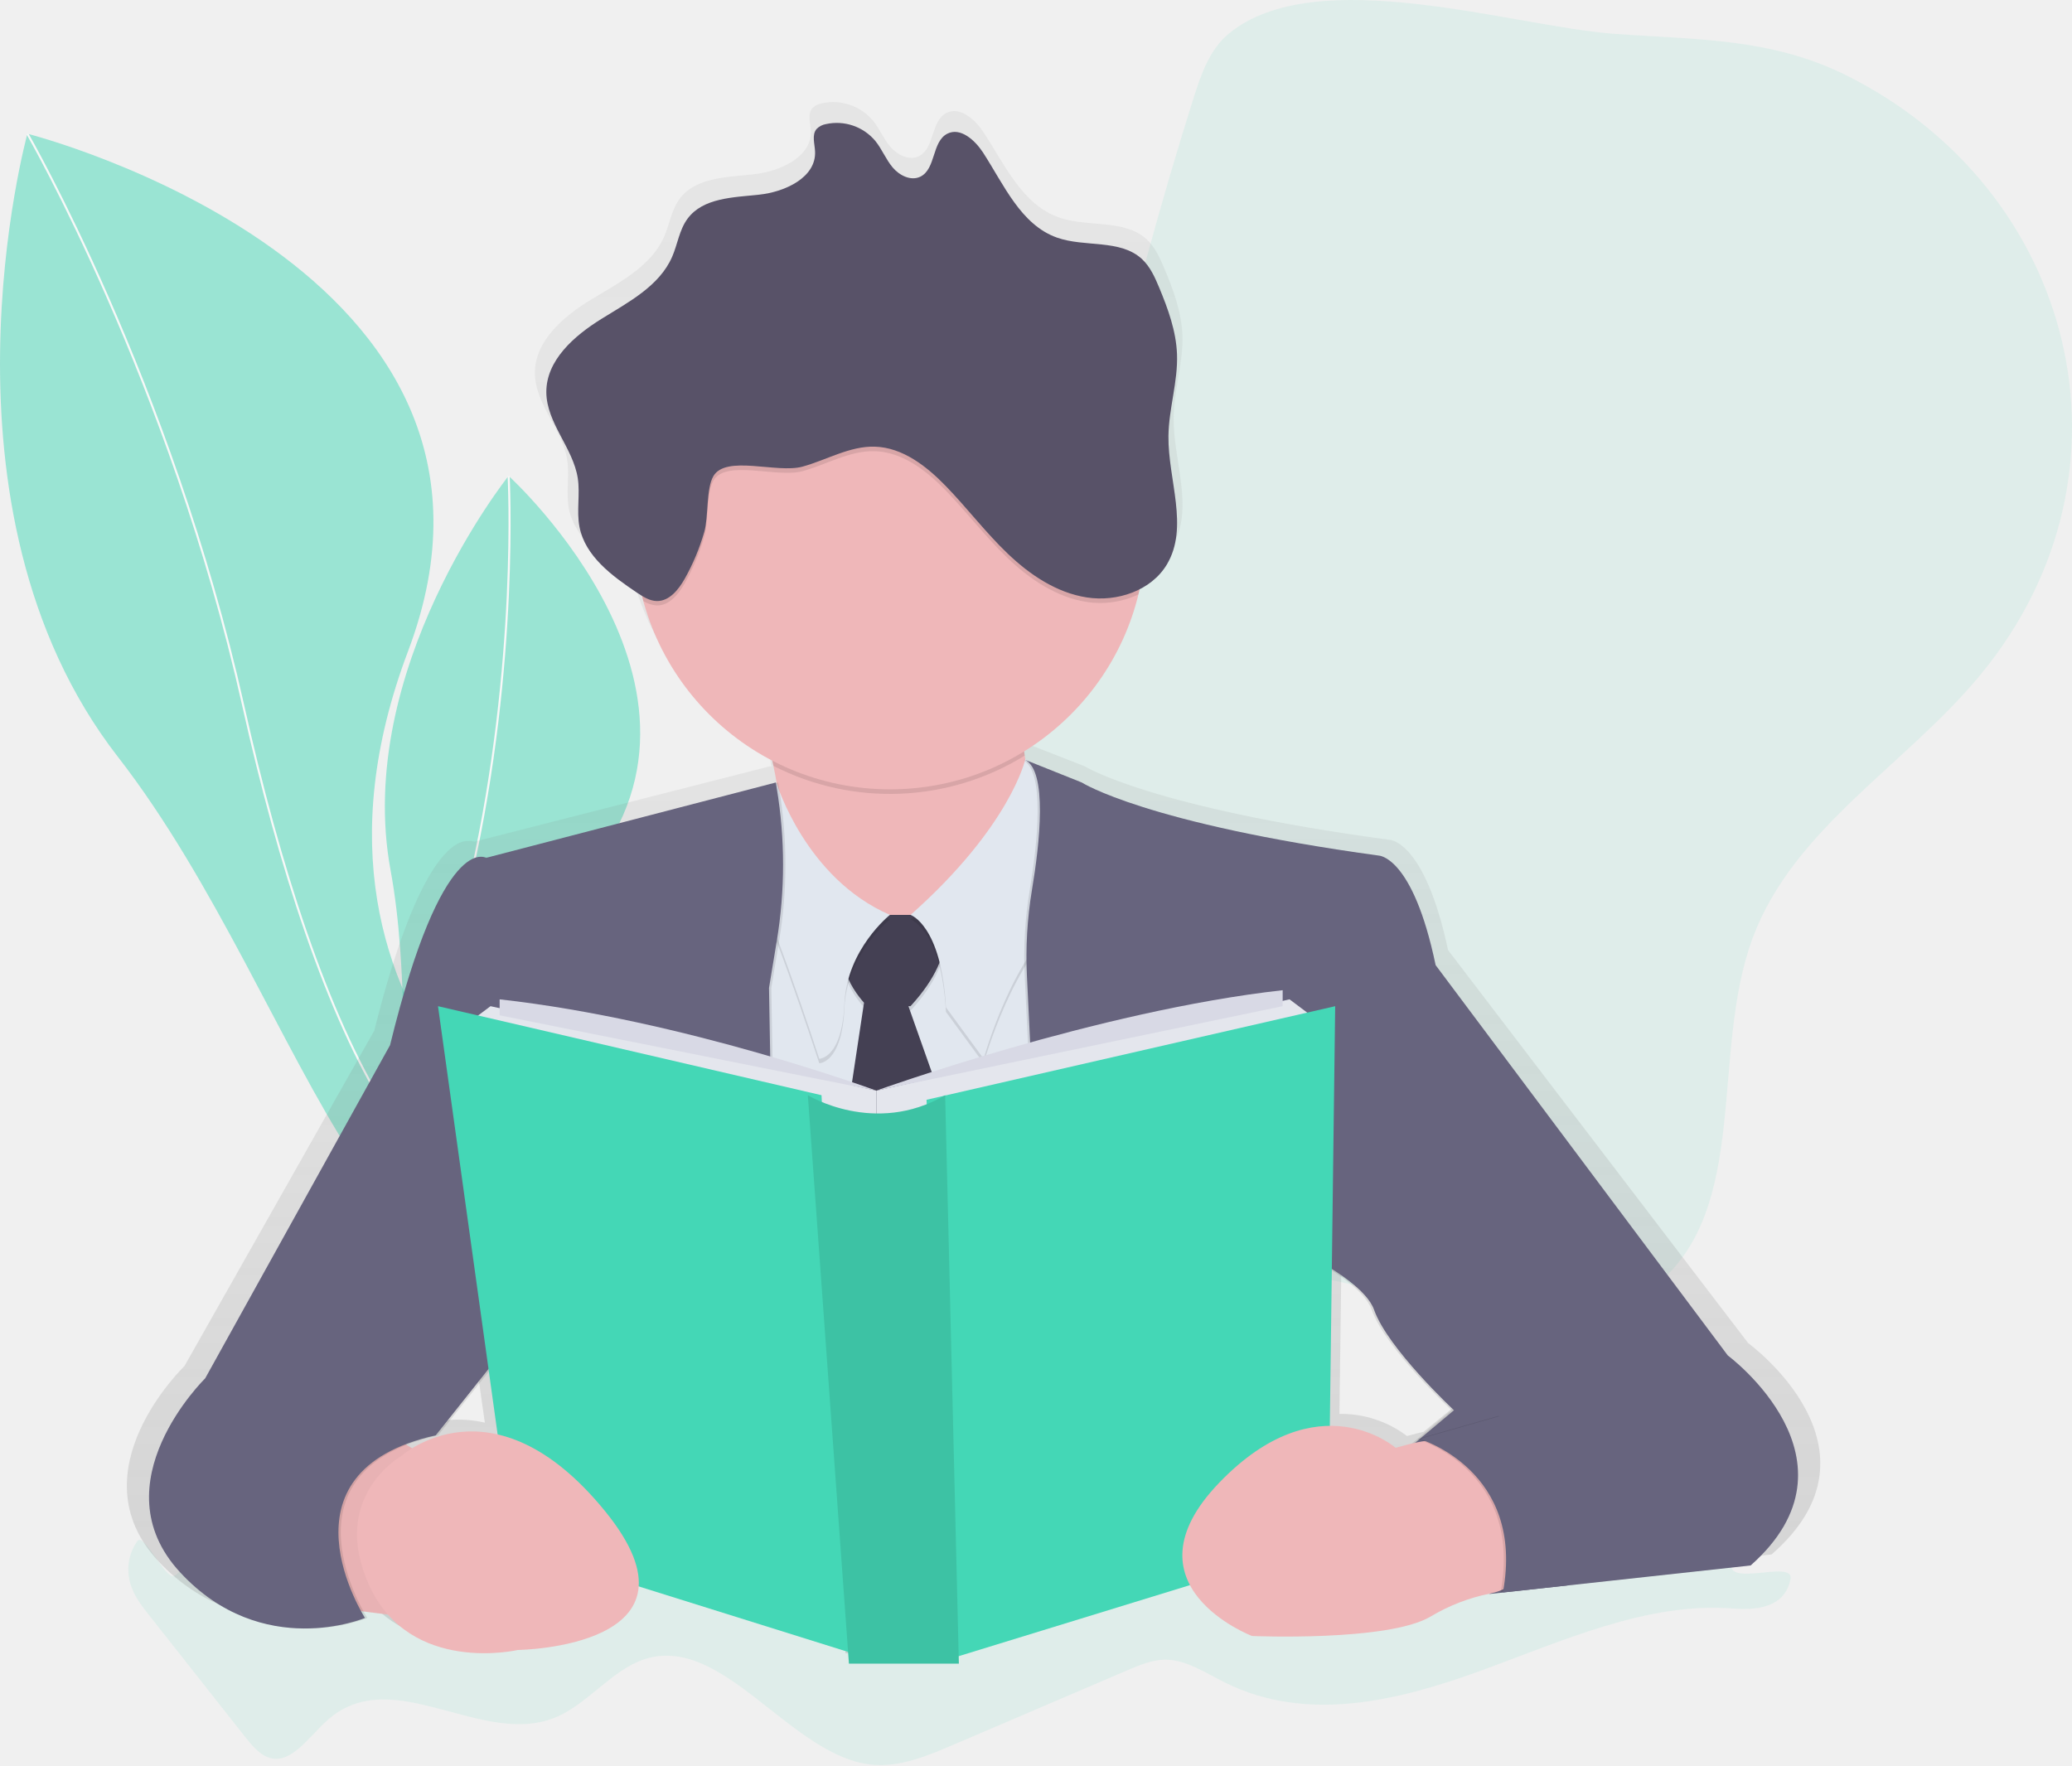
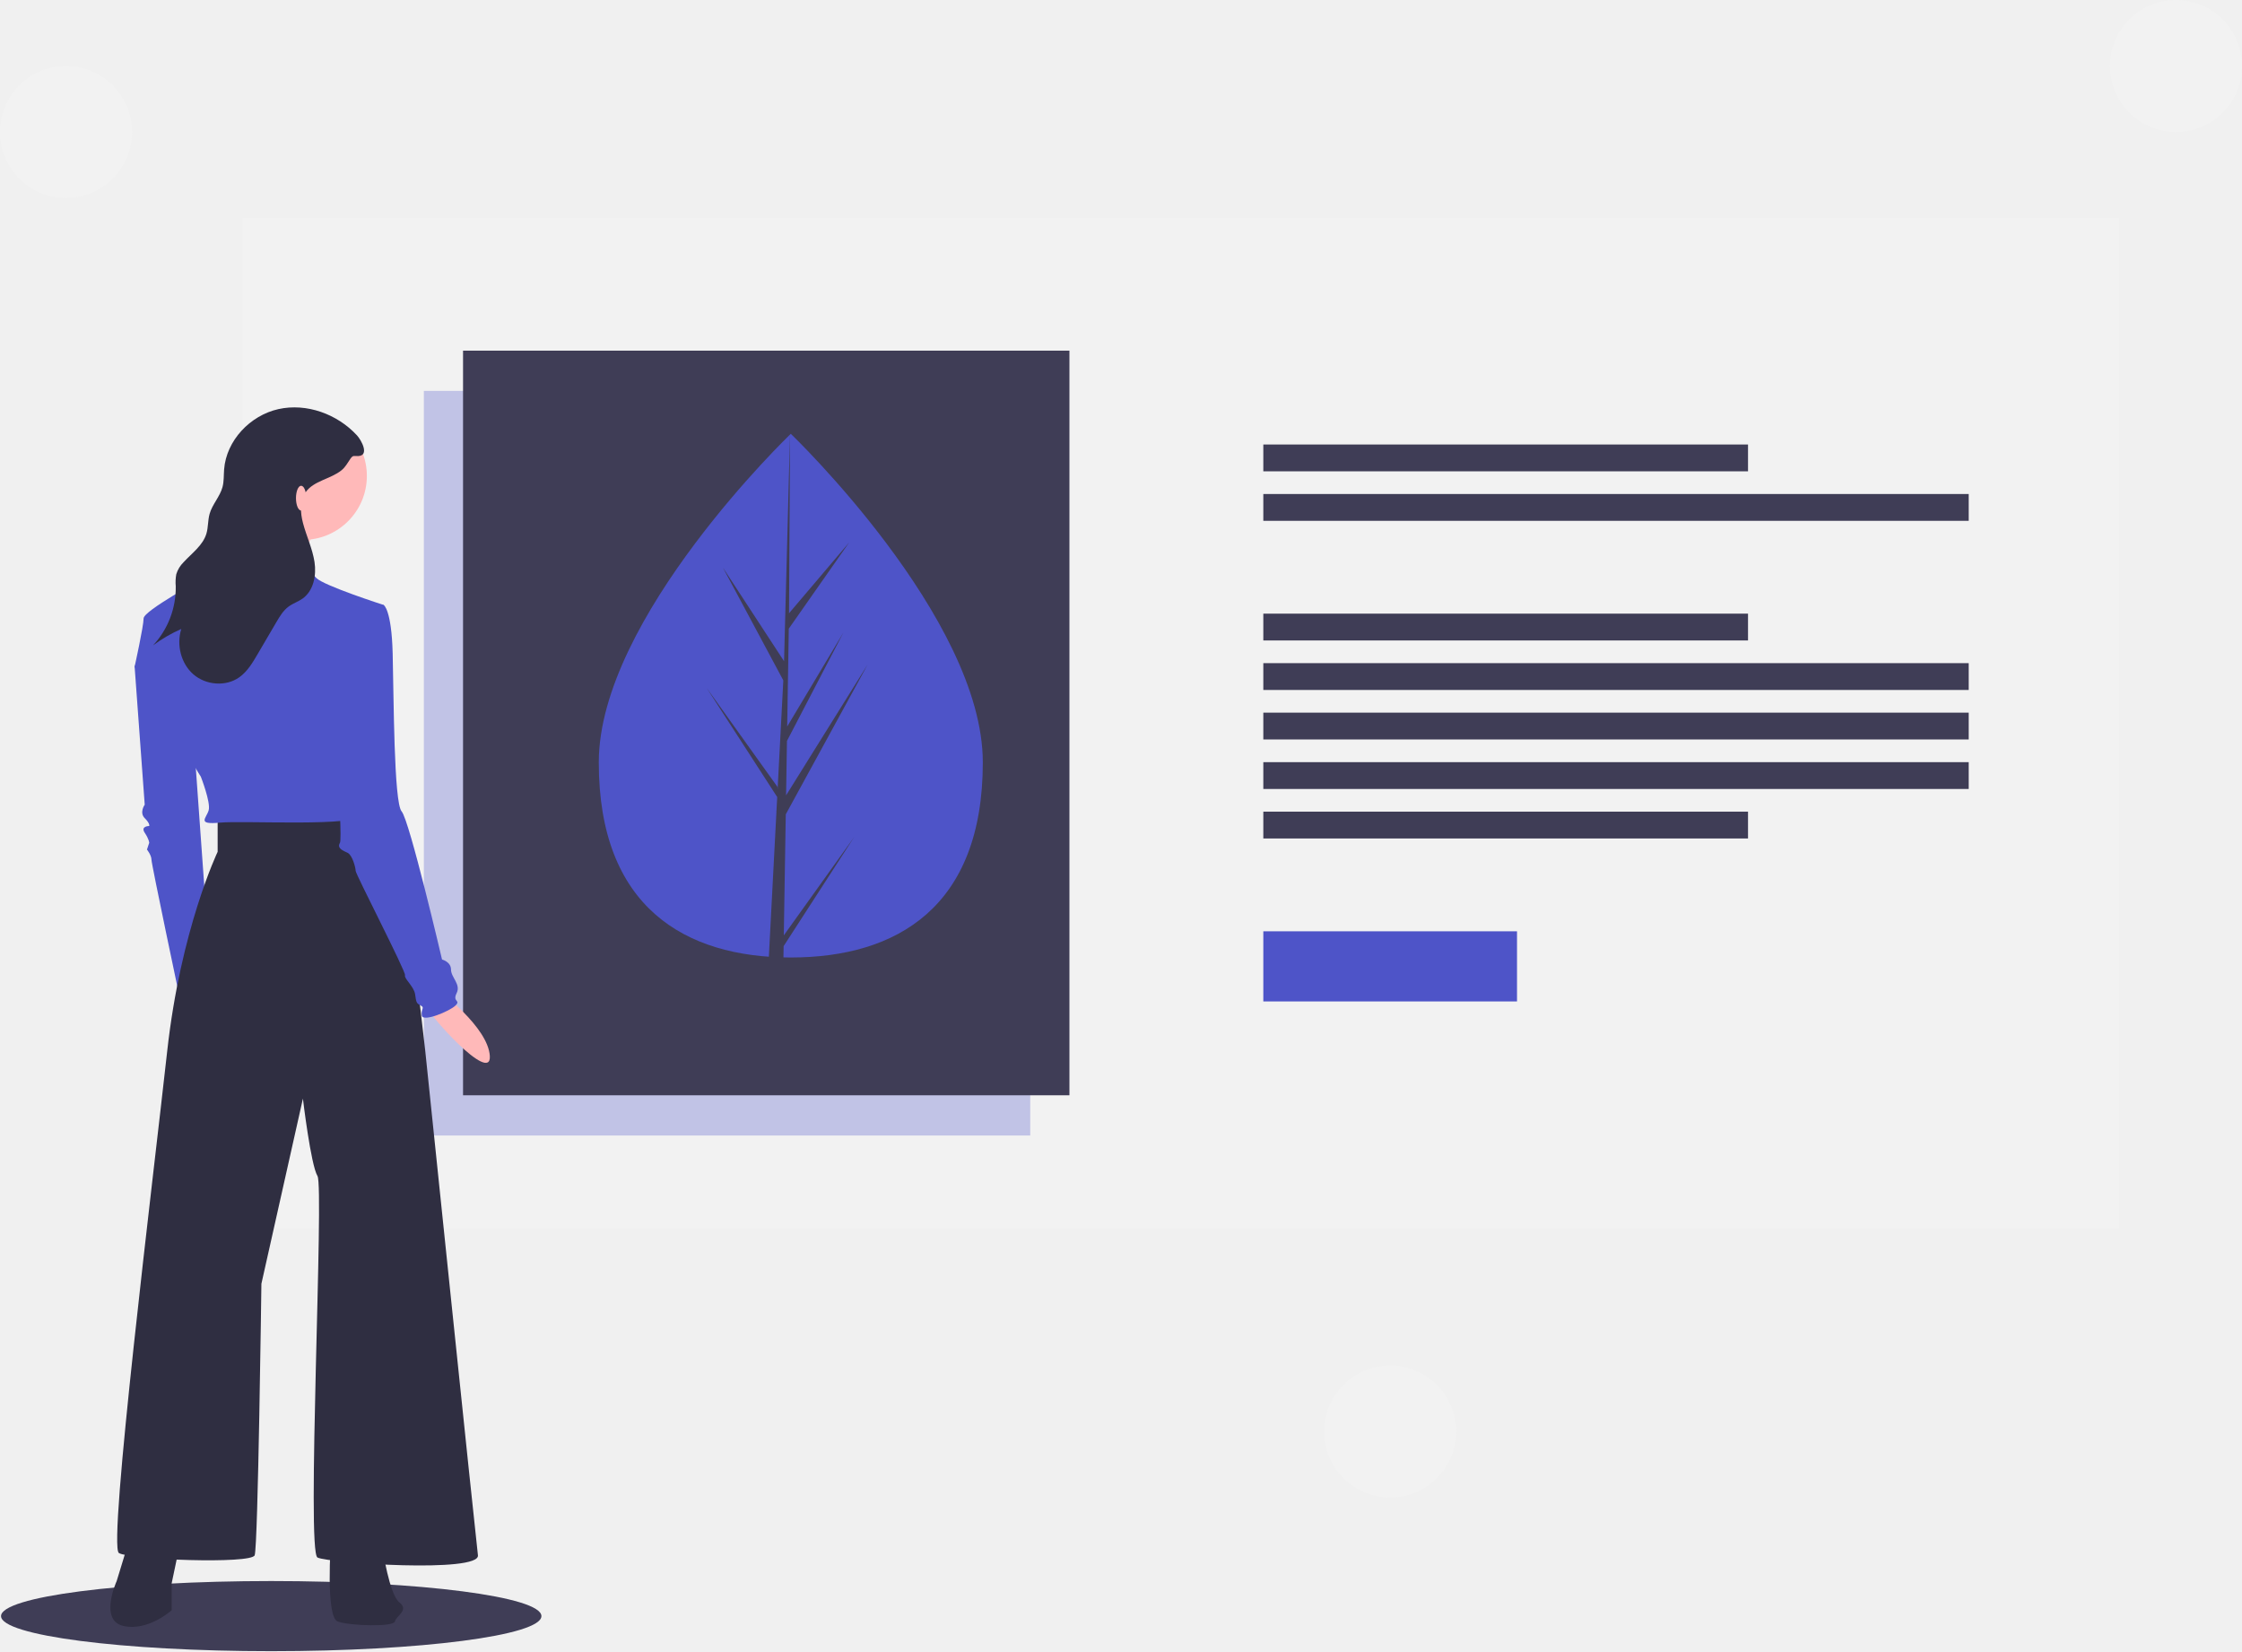
- <svg xmlns="http://www.w3.org/2000/svg" id="5e1838a0-6e06-4e3f-aa75-de6d8e6cdfa0" data-name="Layer 1" width="1007.04" height="858" viewBox="0 0 1007.04 858">
-   <defs>
-     <linearGradient id="cc082665-c41a-43d9-8451-73726d32e49c" x1="569.66" y1="824.63" x2="569.66" y2="70.6" gradientUnits="userSpaceOnUse">
-       <stop offset="0" stop-color="gray" stop-opacity="0.25" />
-       <stop offset="0.54" stop-color="gray" stop-opacity="0.12" />
-       <stop offset="1" stop-color="gray" stop-opacity="0.1" />
-     </linearGradient>
-   </defs>
-   <g opacity="0.1">
-     <path d="M693.73,37.32c-9.33,7.66-13.5,19.8-17.14,31.31q-12.24,38.74-22.89,78C643.35,184.65,633.95,223.51,615,258.1s-46.56,63.26-73.87,91.59l-98.38,102c-30.4,31.53-62.83,67.92-62.25,111.72.5,38,27.06,71.71,59.56,91.33s70.48,27.65,107.65,35.37c18.87,3.92,38.9,7.77,57,1.25,21.74-7.82,35.91-28.77,55.78-40.56,35.65-21.17,80.82-9.26,120.76,1.84s87,19.52,119.39-6.34c47-37.53,26.74-113.14,47.73-169.5,19.92-53.49,75-84.25,111.15-128.41,80.76-98.63,45.45-235.63-66-290.93C957,39.39,921,40.32,881.39,37.47,832,33.93,736.3,2.35,693.73,37.32Z" transform="translate(-96.48 -21)" fill="#44d7b6" />
-   </g>
-   <g opacity="0.5">
-     <path d="M389.41,607.83s-165.2-83.6-94.6-270.33S109.8,86,109.8,86s-50.07,181.82,44,302.9S284.16,711,389.41,607.83Z" transform="translate(-96.48 -21)" fill="#44d7b6" />
-     <path d="M109.8,86s69.7,120.77,104.87,277.87,92.43,286.74,173.89,241" transform="translate(-96.48 -21)" fill="none" stroke="#fff" stroke-miterlimit="10" />
-   </g>
-   <g opacity="0.5">
-     <path d="M353.92,638.37s-66.06-94.83,21.58-186.24-31.83-199.82-31.83-199.82S268.32,346.43,286.31,444,270.07,670.7,353.92,638.37Z" transform="translate(-96.48 -21)" fill="#44d7b6" />
-     <path d="M343.68,252.31s5,90.72-18.1,193.52-27.13,195.38,28.67,190.57" transform="translate(-96.48 -21)" fill="none" stroke="#fff" stroke-miterlimit="10" />
-   </g>
-   <g opacity="0.1">
-     <path d="M159.19,787.86c1.16,7.13,5.29,12.56,9.21,17.54l46.65,59.14c3.75,4.76,7.78,9.71,12.82,11,10.53,2.79,19-10.73,28-18.64,32-28.12,75.73,14.69,111.9-1.68,14.47-6.55,26.19-22.11,40.94-27.38,39.05-14,72.14,47.85,112.46,51,13.24,1,26.23-4.44,38.88-9.85l84.38-36.12c5.86-2.51,11.82-5,18-5.15,10.38-.18,20.05,6.5,29.82,11.31,39.33,19.38,83,8.92,123.4-5.76s81.09-33.57,122.85-30.44c10.87.82,25.23.13,28.2-14.13,1.77-8.48-22.12.41-27.65-4.16s7.63-23.64,1.18-24.45c-37.53-4.7-75.77-4.83-112.45,7-19,6.12-37.69,15.44-57.2,17.35-20.34,2-40.57-4.16-60.54-9.76-50.57-14.18-102-25-153.63-22.8-91.76,4-182.14,49.26-273.44,36.14a232.69,232.69,0,0,1-77.4-25.92c-12.32-6.65-11.77,16.9-24.34,24.83-4.09,2.58-14.8-21.48-18-16.85A23.52,23.52,0,0,0,159.19,787.86Z" transform="translate(-96.48 -21)" fill="#44d7b6" />
-   </g>
-   <path d="M946.12,673.83l-145.85-191c-11.39-53.62-28.49-53.62-28.49-53.62-116.22-15.64-148.12-35.75-148.12-35.75l-26-10.18L595.49,382c-.1-.57-.21-1.14-.31-1.73s-.2-1.37-.28-2.06a125.45,125.45,0,0,0,57-76.8c.21-.84.4-1.7.6-2.55a32.84,32.84,0,0,0,13.59-12.11c11.17-18.31.56-41.49.8-62.82.15-13.48,4.8-26.69,4.27-40.16-.44-11.28-4.48-22.11-8.89-32.53-2.14-5.07-4.5-10.25-8.6-14-10.87-9.87-28.47-5.64-42.43-10.5-18.06-6.29-26.47-25.89-36.91-41.65-4-6.08-11.28-12.5-17.85-9.17-7.71,3.9-5.62,17.25-13.41,21-4.72,2.27-10.49-.59-13.86-4.55s-5.3-8.93-8.62-12.93A25.34,25.34,0,0,0,496,71.2a8.53,8.53,0,0,0-4.67,2.39c-2.49,2.9-.93,7.22-.76,11,.59,12.73-15,19.8-27.88,21.15s-28.06,1.51-35.77,11.76c-4.08,5.43-4.95,12.5-7.7,18.68-6.38,14.33-21.81,22.18-35.37,30.41s-27.52,20.23-27.4,35.87c.12,15,13.36,27.15,15.69,42,1.24,7.87-.69,16,.85,23.83,2.83,14.36,16.25,24,28.63,32.15.84.55,1.69,1.1,2.56,1.62.22.88.44,1.75.68,2.62a125.91,125.91,0,0,0,64.36,78c.2.84.39,1.69.58,2.56.59,2.68,1.14,5.47,1.63,8.33l-.38.1,0-.28L327,430.12a6.24,6.24,0,0,0-2.71-.34c-5.9-.48-24.35,5.88-45.88,92.13L186.13,685s-53.55,51.39-12.53,95c20.91,22.21,44.49,27.58,62.58,27.51A86.36,86.36,0,0,0,267,802.29s-.74-1.14-1.88-3.16l12.2,1.49c24,26.68,64.88,17.31,64.88,17.31s58.15-.66,60.29-31.07L507,818.92l.42,5.71h54.88l-.09-3.64,115.46-34.78c9,16.64,31,24.87,31,24.87s67.76,2.85,89.06-9.49a95.17,95.17,0,0,1,28.86-11.11l.59-.06-.14.14,130.46-14C1016.76,725.21,946.12,673.83,946.12,673.83ZM289.45,719.25l-2.87-1.66a106.09,106.09,0,0,1,15.77-4.66l25.38-31.33,4.39,30.9A57.72,57.72,0,0,0,289.45,719.25ZM780.32,719a53.22,53.22,0,0,0-32.85-10.75l1-76.06C758,638.28,766,645,768.37,651.48c6.84,19,39.88,49.15,39.88,49.15l-17.16,14.1h0l-2.67,2.19c-.72.17-1.44.34-2.16.53Z" transform="translate(-96.48 -21)" fill="url(#cc082665-c41a-43d9-8451-73726d32e49c)" />
-   <polygon points="166.28 782 192.91 785.33 208.44 708.77 178.48 691.01 139.65 733.18 166.28 782" fill="#efb7b9" />
-   <polygon points="166.28 782 192.91 785.33 208.44 708.77 178.48 691.01 139.65 733.18 166.28 782" opacity="0.03" />
-   <path d="M620,426.86l-64.35,57.7s-124.27,27.74-93.2-11.1c17.6-22,15.26-55.39,9.92-80.21a208.09,208.09,0,0,0-9.92-33S622.25,263.76,600.06,337c-6.58,21.72-7.5,38.47-5.55,51.27C599.17,418.63,620,426.86,620,426.86Z" transform="translate(-96.48 -21)" fill="#efb7b9" />
-   <path d="M600.06,337c-6.58,21.72-7.5,38.47-5.55,51.27a124.41,124.41,0,0,1-122.12,5,208.09,208.09,0,0,0-9.92-33S622.25,263.76,600.06,337Z" transform="translate(-96.48 -21)" opacity="0.1" />
-   <path d="M653.32,280.4A124.27,124.27,0,1,1,529,156.13,123.91,123.91,0,0,1,653.32,280.4Z" transform="translate(-96.48 -21)" fill="#efb7b9" />
-   <polygon points="347.13 420.29 347.13 647.74 565.71 629.99 529.1 398.1 432.57 455.79 347.13 420.29" fill="#e1e7ef" />
-   <path d="M562.33,581.09,538,512.3H539c25.52-27.74,14.42-44.38,14.42-44.38H518c-22.55,16-6.9,36.73-1.59,42.7l-10.62,70.47Z" transform="translate(-96.48 -21)" opacity="0.1" />
-   <path d="M562.33,578.87,538,510.08H539c25.52-27.74,14.42-44.38,14.42-44.38H518c-22.55,16-6.9,36.73-1.59,42.7l-10.62,70.47Z" transform="translate(-96.48 -21)" fill="#444053" />
-   <path d="M594.81,392.2s-7,32.44-55.77,75.71c0,0,15,5,17.2,44.94l18.31,25s14.42-52.15,39.94-69.9,0-64.35,0-64.35Z" transform="translate(-96.48 -21)" opacity="0.1" />
-   <path d="M594.81,390s-7,32.44-55.77,75.71c0,0,15,5,17.2,44.94l18.31,25s14.42-52.15,39.94-69.9,0-64.35,0-64.35Z" transform="translate(-96.48 -21)" fill="#e1e7ef" />
-   <path d="M529,467.91S508,484.56,506.86,511.19s-12.2,26.63-12.2,26.63-27.74-85.43-36.61-93.2,16-40.54,16-40.54S488,450.16,529,467.91Z" transform="translate(-96.48 -21)" opacity="0.1" />
-   <path d="M529,465.7S508,482.34,506.86,509s-12.2,26.63-12.2,26.63S466.91,450.16,458,442.4s16-40.54,16-40.54S488,447.94,529,465.7Z" transform="translate(-96.48 -21)" fill="#e1e7ef" />
-   <path d="M593.4,390.25l27.74,11.1s31.07,20,144.24,35.51c0,0,16.64,0,27.74,53.26l142,189.73s68.79,51,11.1,102.08l-127,13.87s73.23-69.9-37.72-72.12L802,706.47s-32.18-30-38.83-48.82-61-39.94-61-39.94l6.66,159.77L608.93,793l-14.4-297.3a197.44,197.44,0,0,1,2.4-41.93C600.69,431.22,604.66,395.5,593.4,390.25Z" transform="translate(-96.48 -21)" opacity="0.1" />
-   <path d="M594.51,390.25l27.74,11.1s31.07,20,144.24,35.51c0,0,16.64,0,27.74,53.26l142,189.73s68.79,51,11.1,102.08l-127,13.87s73.23-69.9-37.72-72.12l20.53-17.2s-32.18-30-38.83-48.82-61-39.94-61-39.94l6.66,159.77L610,793l-14.4-297.3a197.44,197.44,0,0,1,2.4-41.93C601.8,431.22,605.77,395.5,594.51,390.25Z" transform="translate(-96.48 -21)" fill="#67647e" />
-   <path d="M474.68,401.34,333.77,438s-21.08-13.31-46.6,91l-89.87,162s-52.15,51-12.2,94.31S275,807.43,275,807.43s-45.49-71,34.4-88.76l30-37.72,135.36,15.53L471.35,501.2l3.79-22.76a226,226,0,0,0,0-74.31Z" transform="translate(-96.48 -21)" opacity="0.1" />
-   <path d="M473.57,401.34,332.66,438s-21.08-13.31-46.6,91l-89.87,162S144,742,184,785.24s89.87,22.19,89.87,22.19-45.49-71,34.4-88.76l30-37.72,135.36,15.53L470.24,501.2,474,478.44a226,226,0,0,0,0-74.31Z" transform="translate(-96.48 -21)" fill="#67647e" />
-   <polygon points="238.4 489.08 225.08 499.06 425.91 550.1 425.91 530.13 238.4 489.08" fill="#e4e6ed" />
-   <polygon points="626.74 485.75 640.05 495.74 425.91 550.1 425.91 530.13 626.74 485.75" fill="#e4e6ed" />
-   <polygon points="212.88 489.08 399.28 532.35 412.59 803.08 249.49 752.04 212.88 489.08" fill="#44d7b6" />
-   <polygon points="648.93 489.08 450.32 534.57 461.41 806.41 645.6 749.82 648.93 489.08" fill="#44d7b6" />
-   <path d="M489.1,553.35s32.54,20,66.75,0l6.66,276.28H509.08Z" transform="translate(-96.48 -21)" fill="#44d7b6" />
-   <path d="M489.1,553.35s32.54,20,66.75,0l6.66,276.28H509.08Z" transform="translate(-96.48 -21)" opacity="0.1" />
-   <path d="M339.32,506.75v7.77l183.07,36.61S429.19,516.73,339.32,506.75Z" transform="translate(-96.48 -21)" fill="#d8d9e5" />
-   <path d="M719.89,502.31v7.77l-197.5,41.05S630,512.3,719.89,502.31Z" transform="translate(-96.48 -21)" fill="#d8d9e5" />
-   <path d="M780.58,723.18l-5.79,1.56s-37.71-33-85.78,17,16,74.47,16,74.47,66,2.83,86.73-9.43a91.23,91.23,0,0,1,28.89-11.19,29.52,29.52,0,0,0,16.18-9.13h0a38.61,38.61,0,0,0,9.66-31.84h0A38.61,38.61,0,0,0,818.07,723h0A73.16,73.16,0,0,0,780.58,723.18Z" transform="translate(-96.48 -21)" fill="#efb7b9" />
-   <path d="M291.61,728.66s44.38-39.94,98.75,26.63S348.19,823,348.19,823,296,835.17,276.07,791.9,291.61,728.66,291.61,728.66Z" transform="translate(-96.48 -21)" fill="#efb7b9" />
-   <path d="M785.28,720.47s51.59,15.06,40.53,74.59l31.18-3.4,6.58-30.27-13.31-42.16-25.52-10Z" transform="translate(-96.48 -21)" opacity="0.1" />
-   <path d="M786.39,720.47s51.59,15.06,40.53,74.59l31.18-3.4,6.58-30.27-13.31-42.16-25.52-10Z" transform="translate(-96.48 -21)" fill="#67647e" />
-   <path d="M653.32,280.4a123.91,123.91,0,0,1-3.54,29.52,43.16,43.16,0,0,1-25.06,3.68c-14.7-2.25-27.68-11-38.43-21.27s-19.77-22.22-30.14-32.9c-9.4-9.68-21-18.73-34.48-19.12-12.24-.36-23.39,6.48-35.19,9.72-12.36,3.4-37.26-5.88-43.29,4.6-3.54,6.16-2.29,19.71-4.38,27a105.93,105.93,0,0,1-9.53,22.85c-3,5.27-7.41,10.86-13.46,10.81a13.61,13.61,0,0,1-6.64-2.12,124.28,124.28,0,1,1,244.15-32.8Z" transform="translate(-96.48 -21)" opacity="0.1" />
-   <path d="M486.47,247.83c11.81-3.24,23-10.08,35.19-9.72,13.48.39,25.09,9.44,34.48,19.12,10.36,10.67,19.38,22.62,30.14,32.9s23.73,19,38.43,21.27,31.25-3.26,38.88-16c10.87-18.18.55-41.21.78-62.39.15-13.39,4.67-26.51,4.16-39.89-.43-11.2-4.36-22-8.65-32.31-2.09-5-4.38-10.18-8.38-13.89-10.59-9.8-27.72-5.6-41.32-10.43-17.58-6.25-25.78-25.72-35.94-41.37-3.92-6-11-12.41-17.38-9.11-7.51,3.88-5.47,17.14-13.06,20.86-4.6,2.25-10.22-.59-13.5-4.52s-5.17-8.87-8.39-12.84a24.4,24.4,0,0,0-24-8.19,8.25,8.25,0,0,0-4.55,2.37c-2.42,2.88-.91,7.17-.74,10.93.58,12.64-14.57,19.66-27.15,21s-27.33,1.5-34.83,11.69c-4,5.39-4.82,12.41-7.5,18.55-6.22,14.24-21.24,22-34.45,30.21s-26.8,20.1-26.68,35.63c.12,14.93,13,27,15.28,41.73,1.2,7.82-.67,15.9.83,23.67,2.75,14.26,15.82,23.83,27.88,31.93,3,2,6.2,4.09,9.8,4.12,6,.05,10.49-5.54,13.46-10.81a106,106,0,0,0,9.53-22.85c2.09-7.31.84-20.86,4.38-27C449.21,241.95,474.11,251.22,486.47,247.83Z" transform="translate(-96.48 -21)" fill="#585268" />
+ <svg xmlns="http://www.w3.org/2000/svg" id="e165fece-05d2-4993-8602-41b5d2669c6b" data-name="Layer 1" width="1087" height="800.5" viewBox="0 0 1087 800.5">
+   <rect x="117.5" y="105.5" width="910" height="490" fill="#f2f2f2" />
+   <rect x="205.5" y="189.5" width="294" height="361" fill="#4e54c8" opacity="0.3" />
+   <rect x="612.5" y="215.5" width="235" height="13" fill="#3f3d56" />
+   <rect x="612.5" y="239.5" width="342" height="13" fill="#3f3d56" />
+   <rect x="612.5" y="297.5" width="235" height="13" fill="#3f3d56" />
+   <rect x="612.5" y="393.5" width="235" height="13" fill="#3f3d56" />
+   <rect x="612.5" y="321.5" width="342" height="13" fill="#3f3d56" />
+   <rect x="612.5" y="345.5" width="342" height="13" fill="#3f3d56" />
+   <rect x="612.5" y="369.5" width="342" height="13" fill="#3f3d56" />
+   <rect x="612.5" y="451.5" width="123" height="34" fill="#4e54c8" />
+   <rect x="224.5" y="170" width="294" height="361" fill="#3f3d56" />
+   <path d="M533,419.358c0,70.111-41.68,94.591-93.094,94.591s-93.094-24.48-93.094-94.591,93.094-159.303,93.094-159.303S533,349.247,533,419.358Z" transform="translate(-56.5 -49.75)" fill="#4e54c8" />
+   <polygon points="380.014 453.474 380.968 394.797 420.647 322.206 381.117 385.593 381.546 359.209 408.893 306.69 381.659 352.227 381.659 352.228 382.43 304.776 411.714 262.964 382.551 297.314 383.033 210.305 380.006 325.49 380.255 320.738 350.482 275.166 379.777 329.859 377.003 382.855 376.921 381.448 342.598 333.49 376.817 386.417 376.47 393.045 376.408 393.145 376.436 393.689 369.398 528.142 378.801 528.142 379.93 458.694 414.064 405.897 380.014 453.474" fill="#3f3d56" />
+   <ellipse cx="131.5" cy="783.5" rx="131" ry="17" fill="#3f3d56" />
+   <path d="M126.123,362.626l-4.352,10.335,4.895,66.905s-2.72,3.808,0,6.527,2.176,3.808,2.176,3.808-4.352,0-2.176,3.264,2.176,4.895,2.176,4.895L127.755,461.623s2.176,2.72,2.176,4.895,14.142,69.08,14.142,69.08l13.598-26.653-7.615-106.068Z" transform="translate(-56.5 -49.75)" fill="#4e54c8" />
+   <path d="M269.209,529.983s23.932,17.627,24.775,31.724-30.85-20.992-31.065-24.946S269.209,529.983,269.209,529.983Z" transform="translate(-56.5 -49.75)" fill="#ffb9b9" />
+   <path d="M119.052,796.69,113.069,816.272s-8.703,19.038,3.264,21.758,23.389-7.615,23.389-7.615V817.36l4.352-20.67Z" transform="translate(-56.5 -49.75)" fill="#2f2e41" />
+   <path d="M216.961,796.69s-2.72,36.988,3.264,39.164,27.197,2.72,27.741,0,7.071-5.439,2.176-9.247-8.159-26.109-8.159-26.109Z" transform="translate(-56.5 -49.75)" fill="#2f2e41" />
+   <path d="M162.023,446.393v16.318s-17.95,37.532-24.477,96.821S108.717,799.41,114.156,802.673s64.185,5.439,65.817,1.088,3.264-131.634,3.264-131.634l20.126-89.75s3.808,32.092,7.071,37.532-5.439,182.22,0,184.94,78.871,7.615,77.783-1.088-25.565-244.773-25.565-244.773S250.142,447.481,246.334,446.393s-38.62-2.176-44.059-1.088S162.023,446.393,162.023,446.393Z" transform="translate(-56.5 -49.75)" fill="#2f2e41" />
+   <circle cx="146.863" cy="230.741" r="31.005" fill="#ffb9b9" />
+   <path d="M209.89,306.6s-15.774,24.477-11.967,31.005-40.252-6.527-40.252-6.527,26.653-32.636,26.109-36.444S209.89,306.6,209.89,306.6Z" transform="translate(-56.5 -49.75)" fill="#ffb9b9" />
+   <path d="M242.526,343.044s-28.829-9.247-32.636-13.055a52.318,52.318,0,0,1-6.527-8.159s-34.812-4.895-35.9-4.895-9.247,9.791-11.423,11.967-29.917,16.862-29.917,20.67-4.352,23.389-4.352,23.389,9.791,20.126,15.774,24.477,7.615,3.264,8.159,10.335,8.159,18.494,8.159,18.494,4.895,12.511,3.808,16.318-5.983,7.071,5.439,5.983,67.993,2.176,67.993-3.808-10.879-63.097-10.879-63.097Z" transform="translate(-56.5 -49.75)" fill="#4e54c8" />
+   <path d="M232.192,344.132l10.335-1.088s3.808,2.176,4.352,23.389.544,72.344,4.352,76.696,19.582,71.8,19.582,71.8,4.352,1.088,4.352,4.895,4.895,7.071,2.72,11.423,2.176,3.264-.544,5.983-15.774,8.159-16.318,4.895,1.632-3.808-.544-4.895-2.176-1.632-2.72-5.439-5.439-7.615-4.895-9.247-23.933-48.955-23.933-50.586-1.632-7.615-3.808-8.703-5.439-2.176-3.808-4.895-4.352-84.311-4.352-84.311Z" transform="translate(-56.5 -49.75)" fill="#4e54c8" />
+   <path d="M229.581,260.828c-9.508-10.321-24.438-15.798-38.131-12.729s-25.222,15.226-26.293,29.218c-.219,2.862-.037,5.785-.777,8.559-1.246,4.664-4.952,8.361-6.259,13.009-.875,3.113-.616,6.465-1.543,9.562-1.714,5.724-7.019,9.456-11.062,13.855a14.02,14.02,0,0,0-3.541,5.795,21.852,21.852,0,0,0-.268,5.897,41.057,41.057,0,0,1-11.008,28.642,70.653,70.653,0,0,1,13.698-7.963c-2.404,7.655-.206,16.713,5.843,21.986s15.737,6.091,22.277,1.443c3.885-2.762,6.409-7,8.819-11.113l9.126-15.571c1.651-2.816,3.374-5.715,6.011-7.639,2.096-1.529,4.643-2.342,6.753-3.852,5.322-3.808,6.751-11.261,5.76-17.73s-3.9-12.475-5.568-18.803c-1.32-5.005-1.734-10.741,1.235-14.981,3.941-5.628,12.039-6.346,17.393-10.652,2.016-1.621,2.917-3.593,4.36-5.622,1.333-1.873,1.673-1.202,3.738-1.287C235.816,270.617,231.683,263.109,229.581,260.828Z" transform="translate(-56.5 -49.75)" fill="#2f2e41" />
+   <ellipse cx="146" cy="241.5" rx="2.5" ry="6" fill="#ffb9b9" />
+   <circle cx="674" cy="694" r="32" fill="#f2f2f2" />
+   <circle cx="32" cy="64" r="32" fill="#f2f2f2" />
+   <circle cx="1055" cy="32" r="32" fill="#f2f2f2" />
</svg>
